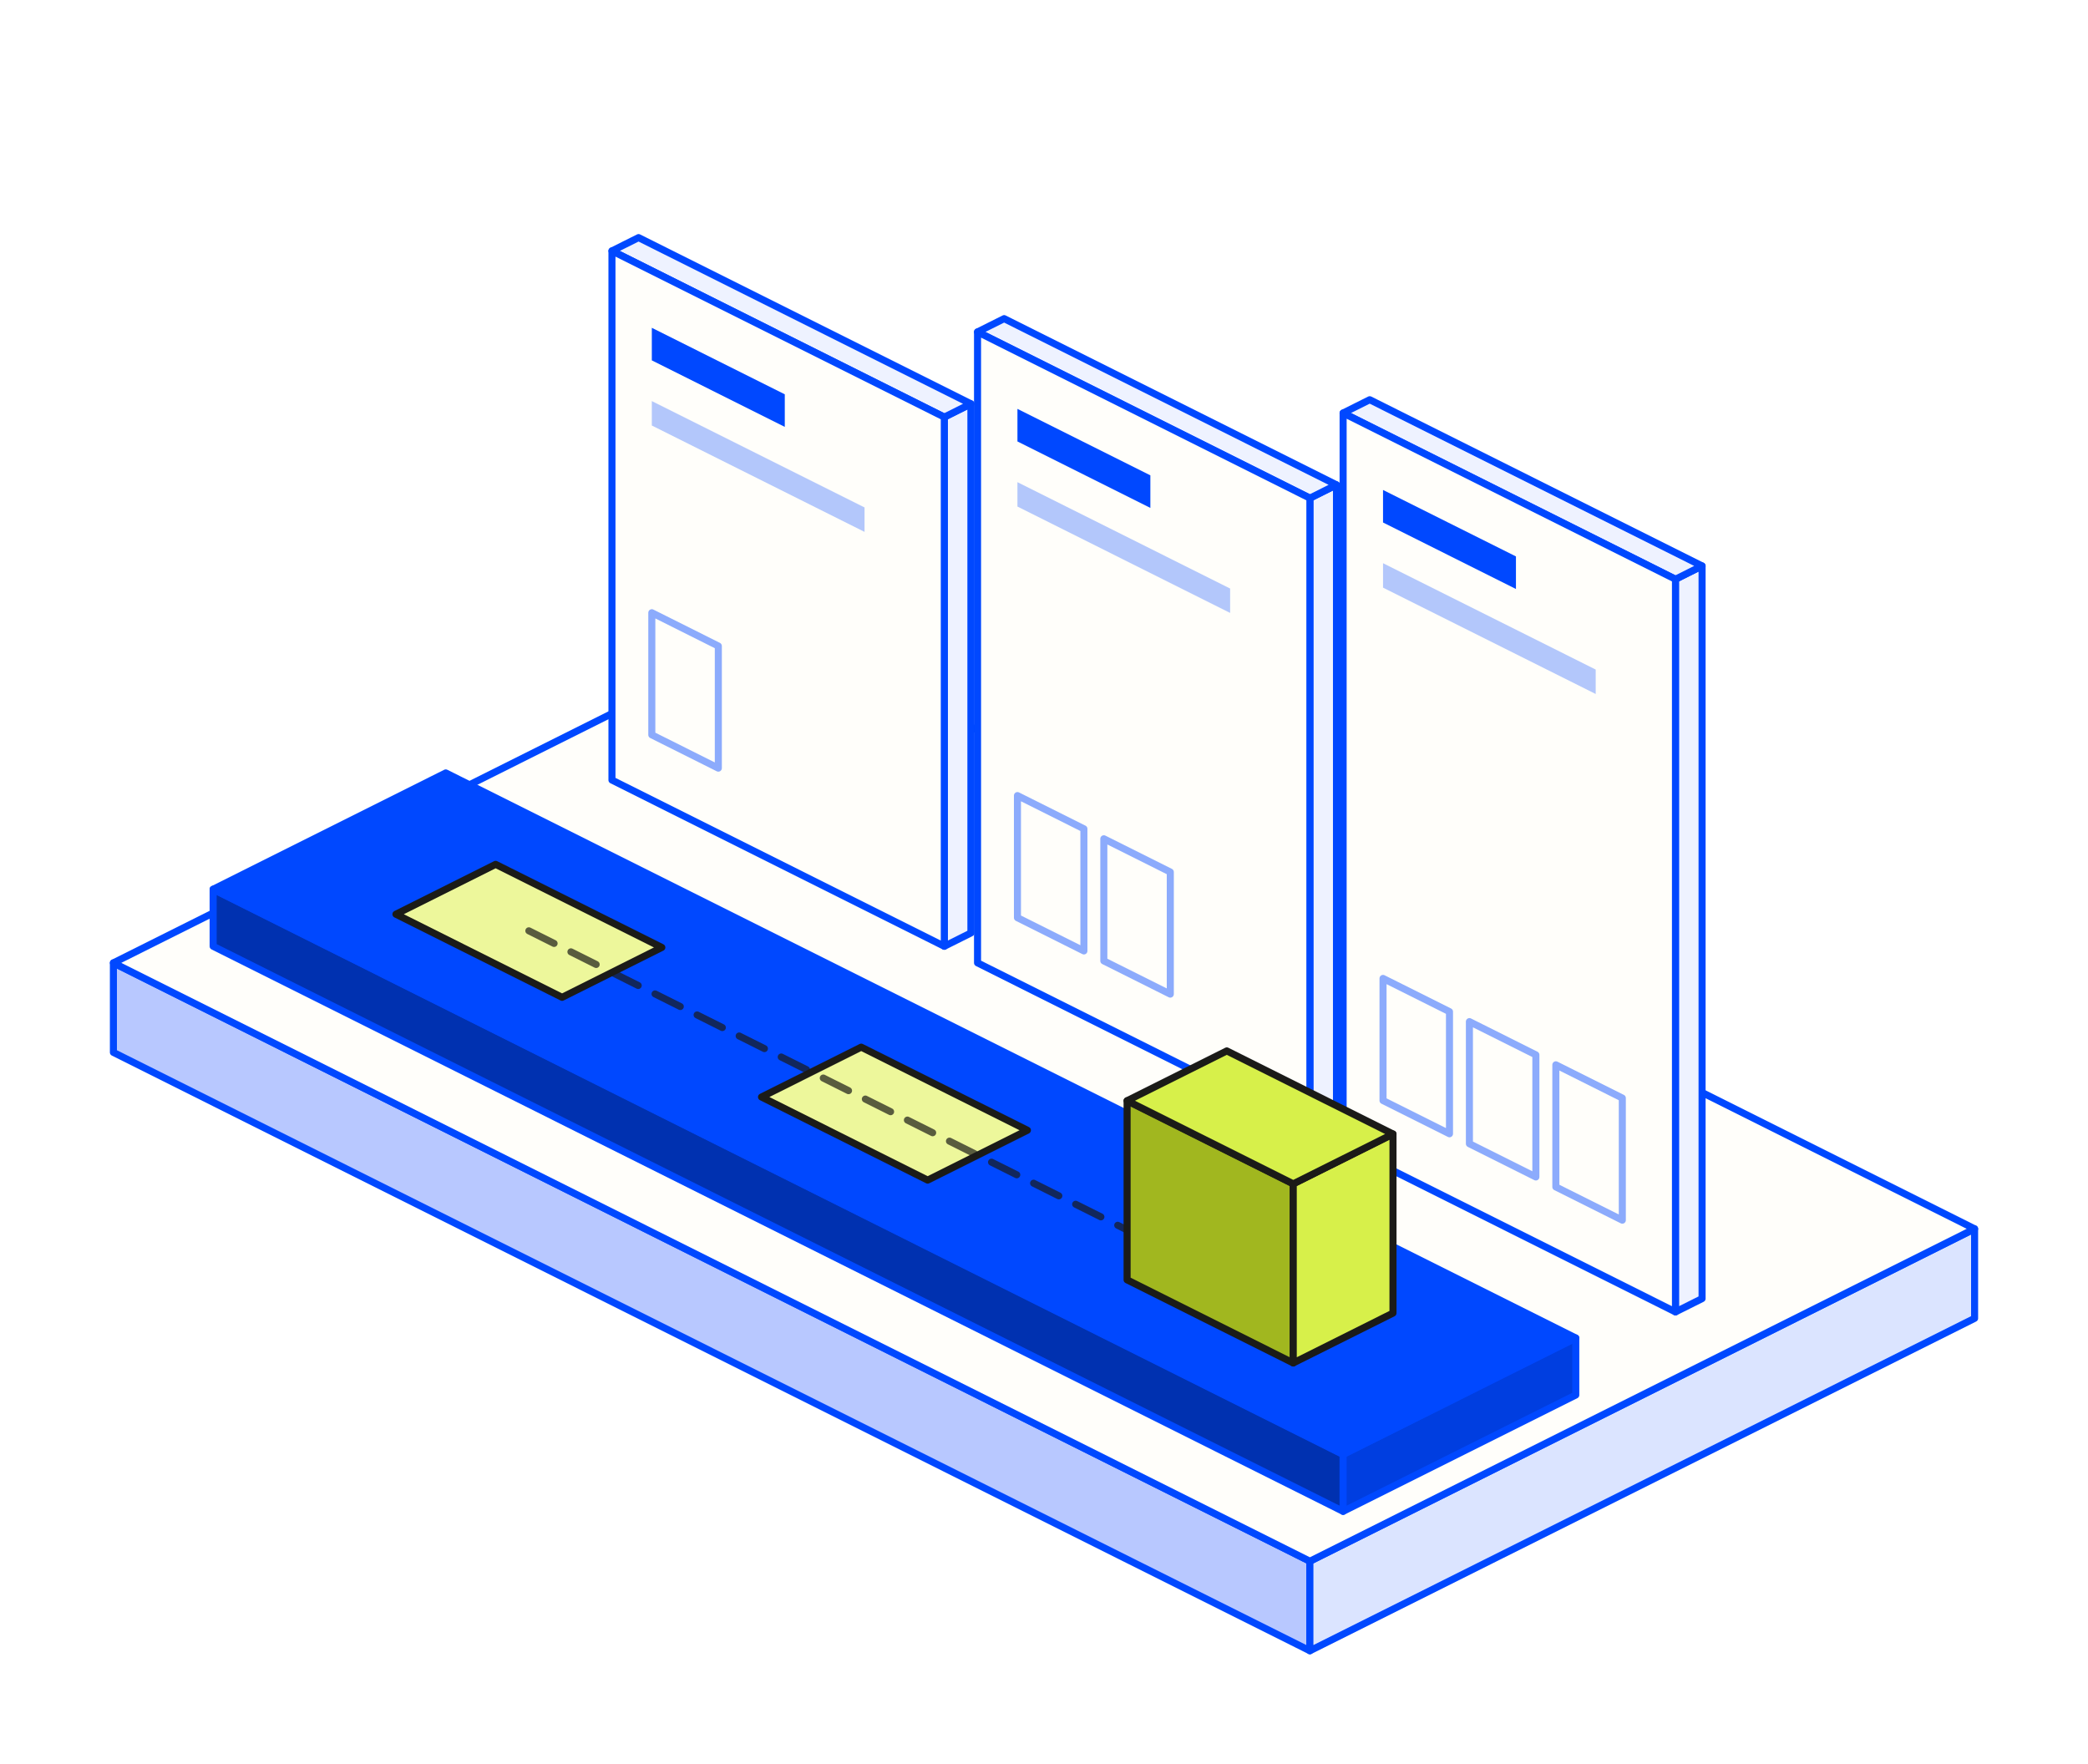
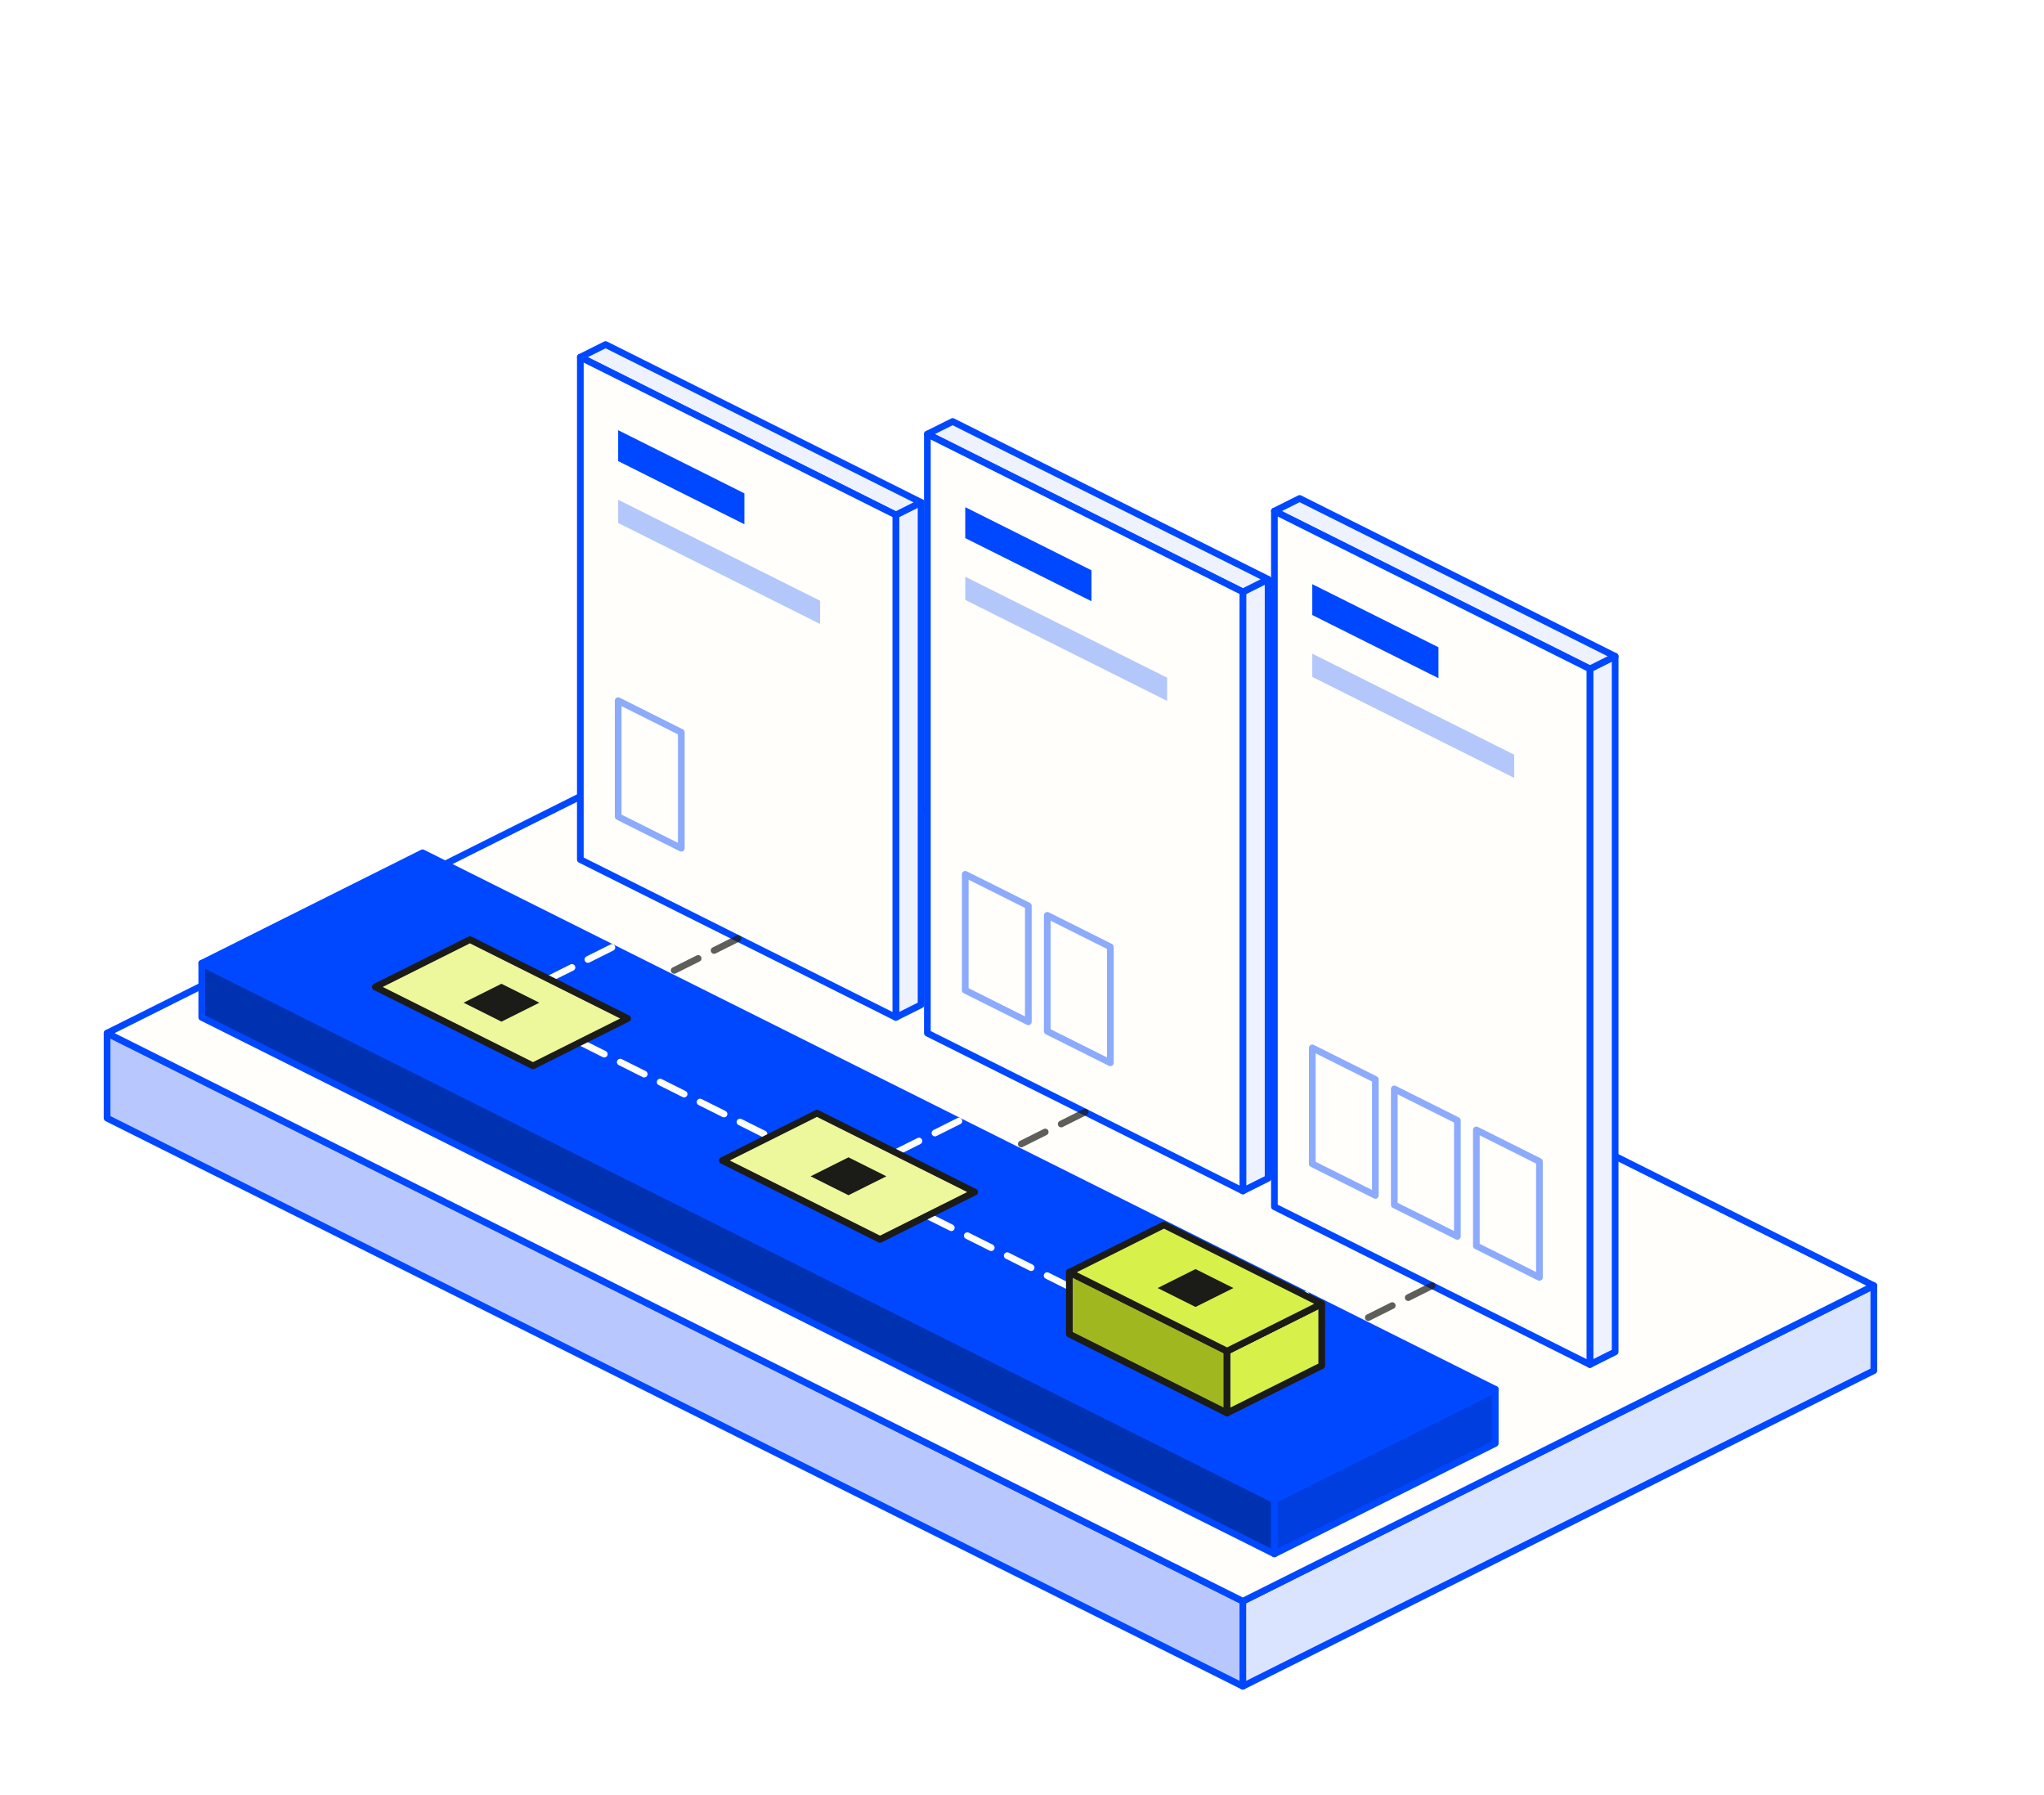
- <svg xmlns="http://www.w3.org/2000/svg" viewBox="580.02 219.52 443.98 375.2" width="444" height="375" aria-hidden="true">
+ <svg xmlns="http://www.w3.org/2000/svg" viewBox="580.02 193.11 458.12 401.61" width="458" height="402" aria-hidden="true">
  <polygon points="858.58,570.72 604.02,443.42 604.02,424.37 858.58,551.67" fill="#B8C8FF" stroke="#0048FF" stroke-width="1.5" stroke-linejoin="round" stroke-linecap="round" vector-effect="non-scaling-stroke" />
  <polygon points="1000,500 858.58,570.72 858.58,551.67 1000,480.95" fill="#DBE4FF" stroke="#0048FF" stroke-width="1.5" stroke-linejoin="round" stroke-linecap="round" vector-effect="non-scaling-stroke" />
  <polygon points="1000,480.95 745.44,353.65 604.02,424.37 858.58,551.67" fill="#FFFEFA" stroke="#0048FF" stroke-width="1.5" stroke-linejoin="round" stroke-linecap="round" vector-effect="non-scaling-stroke" />
  <polygon points="786.46,418.01 780.8,420.84 780.8,308.26 786.46,305.43" fill="#EEF2FF" stroke="#0048FF" stroke-width="1.5" stroke-linejoin="round" stroke-linecap="round" vector-effect="non-scaling-stroke" />
  <polygon points="786.46,305.43 715.75,270.07 710.09,272.9 780.8,308.26" fill="#EEF2FF" stroke="#0048FF" stroke-width="1.5" stroke-linejoin="round" stroke-linecap="round" vector-effect="non-scaling-stroke" />
  <polygon points="780.8,420.84 710.09,385.48 710.09,272.9 780.8,308.26" fill="#FFFEFA" stroke="#0048FF" stroke-width="1.5" stroke-linejoin="round" stroke-linecap="round" vector-effect="non-scaling-stroke" />
  <polygon points="718.57,296.19 746.86,310.34 746.86,303.41 718.57,289.26" fill="#0048FF" />
  <polygon points="718.57,310.05 763.83,332.68 763.83,327.48 718.57,304.85" fill="rgba(0,72,255,0.3)" />
  <polygon points="718.57,375.86 732.72,382.94 732.72,356.96 718.57,349.88" fill="#FFFEFA" stroke="rgba(0,72,255,0.45)" stroke-width="1.5" stroke-linejoin="round" stroke-linecap="round" vector-effect="non-scaling-stroke" />
  <polygon points="864.24,456.9 858.58,459.73 858.58,325.5 864.24,322.67" fill="#EEF2FF" stroke="#0048FF" stroke-width="1.5" stroke-linejoin="round" stroke-linecap="round" vector-effect="non-scaling-stroke" />
  <polygon points="864.24,322.67 793.53,287.31 787.87,290.14 858.58,325.5" fill="#EEF2FF" stroke="#0048FF" stroke-width="1.5" stroke-linejoin="round" stroke-linecap="round" vector-effect="non-scaling-stroke" />
  <polygon points="858.58,459.73 787.87,424.37 787.87,290.14 858.58,325.5" fill="#FFFEFA" stroke="#0048FF" stroke-width="1.5" stroke-linejoin="round" stroke-linecap="round" vector-effect="non-scaling-stroke" />
  <polygon points="796.36,313.44 824.64,327.58 824.64,320.65 796.36,306.51" fill="#0048FF" />
  <polygon points="796.36,327.29 841.61,349.92 841.61,344.73 796.36,322.1" fill="rgba(0,72,255,0.3)" />
  <polygon points="796.36,414.76 810.5,421.83 810.5,395.85 796.36,388.78" fill="#FFFEFA" stroke="rgba(0,72,255,0.45)" stroke-width="1.5" stroke-linejoin="round" stroke-linecap="round" vector-effect="non-scaling-stroke" />
  <polygon points="814.74,423.95 828.88,431.02 828.88,405.04 814.74,397.97" fill="#FFFEFA" stroke="rgba(0,72,255,0.45)" stroke-width="1.5" stroke-linejoin="round" stroke-linecap="round" vector-effect="non-scaling-stroke" />
  <polygon points="942.02,495.8 936.36,498.63 936.36,342.75 942.02,339.92" fill="#EEF2FF" stroke="#0048FF" stroke-width="1.5" stroke-linejoin="round" stroke-linecap="round" vector-effect="non-scaling-stroke" />
  <polygon points="942.02,339.92 871.31,304.56 865.65,307.39 936.36,342.75" fill="#EEF2FF" stroke="#0048FF" stroke-width="1.5" stroke-linejoin="round" stroke-linecap="round" vector-effect="non-scaling-stroke" />
  <polygon points="936.36,498.63 865.65,463.27 865.65,307.39 936.36,342.75" fill="#FFFEFA" stroke="#0048FF" stroke-width="1.5" stroke-linejoin="round" stroke-linecap="round" vector-effect="non-scaling-stroke" />
  <polygon points="874.14,330.68 902.42,344.83 902.42,337.9 874.14,323.76" fill="#0048FF" />
  <polygon points="874.14,344.54 919.39,367.17 919.39,361.97 874.14,339.34" fill="rgba(0,72,255,0.3)" />
  <polygon points="874.14,453.66 888.28,460.73 888.28,434.75 874.14,427.68" fill="#FFFEFA" stroke="rgba(0,72,255,0.45)" stroke-width="1.5" stroke-linejoin="round" stroke-linecap="round" vector-effect="non-scaling-stroke" />
  <polygon points="892.52,462.85 906.66,469.92 906.66,443.94 892.52,436.87" fill="#FFFEFA" stroke="rgba(0,72,255,0.45)" stroke-width="1.5" stroke-linejoin="round" stroke-linecap="round" vector-effect="non-scaling-stroke" />
  <polygon points="910.91,472.04 925.05,479.11 925.05,453.13 910.91,446.06" fill="#FFFEFA" stroke="rgba(0,72,255,0.45)" stroke-width="1.5" stroke-linejoin="round" stroke-linecap="round" vector-effect="non-scaling-stroke" />
+   <polyline points="745.44,403.16 710.09,420.84" fill="none" stroke="rgba(27,27,24,0.7)" stroke-width="1.5" stroke-linejoin="round" stroke-linecap="round" vector-effect="non-scaling-stroke" stroke-dasharray="6 4" />
+   <polyline points="823.23,442.05 787.87,459.73" fill="none" stroke="rgba(27,27,24,0.7)" stroke-width="1.5" stroke-linejoin="round" stroke-linecap="round" vector-effect="non-scaling-stroke" stroke-dasharray="6 4" />
+   <polyline points="901.01,480.95 865.65,498.63" fill="none" stroke="rgba(27,27,24,0.7)" stroke-width="1.5" stroke-linejoin="round" stroke-linecap="round" vector-effect="non-scaling-stroke" stroke-dasharray="6 4" />
  <polygon points="865.65,541.06 625.24,420.84 625.24,408.71 865.65,528.94" fill="#0031B0" stroke="#0048FF" stroke-width="1.5" stroke-linejoin="round" stroke-linecap="round" vector-effect="non-scaling-stroke" />
  <polygon points="915.15,516.31 865.65,541.06 865.65,528.94 915.15,504.18" fill="#003EE0" stroke="#0048FF" stroke-width="1.5" stroke-linejoin="round" stroke-linecap="round" vector-effect="non-scaling-stroke" />
  <polygon points="915.15,504.18 674.73,383.96 625.24,408.71 865.65,528.94" fill="#0048FF" stroke="#0048FF" stroke-width="1.5" stroke-linejoin="round" stroke-linecap="round" vector-effect="non-scaling-stroke" />
+   <polyline points="717.16,405.18 703.02,412.25" fill="none" stroke="#FFFEFA" stroke-width="1.5" stroke-linejoin="round" stroke-linecap="round" vector-effect="non-scaling-stroke" stroke-dasharray="6 4" />
+   <polyline points="794.94,444.07 780.8,451.14" fill="none" stroke="#FFFEFA" stroke-width="1.5" stroke-linejoin="round" stroke-linecap="round" vector-effect="non-scaling-stroke" stroke-dasharray="6 4" />
+   <polyline points="872.72,482.97 858.58,490.04" fill="none" stroke="#FFFEFA" stroke-width="1.5" stroke-linejoin="round" stroke-linecap="round" vector-effect="non-scaling-stroke" stroke-dasharray="6 4" />
+   <polyline points="710.09,426.39 752.52,447.61" fill="none" stroke="#FFFEFA" stroke-width="1.5" stroke-linejoin="round" stroke-linecap="round" vector-effect="non-scaling-stroke" stroke-dasharray="6 4" />
+   <polyline points="787.87,465.29 830.3,486.5" fill="none" stroke="#FFFEFA" stroke-width="1.5" stroke-linejoin="round" stroke-linecap="round" vector-effect="non-scaling-stroke" stroke-dasharray="6 4" />
  <polygon points="720.7,421.09 685.34,403.41 664.13,414.02 699.48,431.7" fill="#EDF79B" stroke="#1B1B18" stroke-width="1.5" stroke-linejoin="round" stroke-linecap="round" vector-effect="non-scaling-stroke" />
+   <polygon points="700.9,417.55 692.41,413.31 683.93,417.55 692.41,421.8" fill="#1B1B18" />
  <polygon points="798.48,459.98 763.12,442.3 741.91,452.91 777.26,470.59" fill="#EDF79B" stroke="#1B1B18" stroke-width="1.5" stroke-linejoin="round" stroke-linecap="round" vector-effect="non-scaling-stroke" />
-   <polyline points="692.41,417.55 830.3,486.5" fill="none" stroke="rgba(27,27,24,0.7)" stroke-width="1.5" stroke-linejoin="round" stroke-linecap="round" vector-effect="non-scaling-stroke" stroke-dasharray="6 4" />
-   <polygon points="855.04,509.49 819.69,491.81 819.69,453.7 855.04,471.38" fill="#A1B71F" stroke="#1B1B18" stroke-width="1.5" stroke-linejoin="round" stroke-linecap="round" vector-effect="non-scaling-stroke" />
-   <polygon points="876.26,498.88 855.04,509.49 855.04,471.38 876.26,460.78" fill="#D7F04A" stroke="#1B1B18" stroke-width="1.5" stroke-linejoin="round" stroke-linecap="round" vector-effect="non-scaling-stroke" />
-   <polygon points="876.26,460.78 840.9,443.1 819.69,453.7 855.04,471.38" fill="#D7F04A" stroke="#1B1B18" stroke-width="1.5" stroke-linejoin="round" stroke-linecap="round" vector-effect="non-scaling-stroke" />
+   <polygon points="778.68,456.45 770.19,452.2 761.71,456.45 770.19,460.69" fill="#1B1B18" />
+   <polygon points="855.04,509.49 819.69,491.81 819.69,477.95 855.04,495.63" fill="#A1B71F" stroke="#1B1B18" stroke-width="1.5" stroke-linejoin="round" stroke-linecap="round" vector-effect="non-scaling-stroke" />
+   <polygon points="876.26,498.88 855.04,509.49 855.04,495.63 876.26,485.02" fill="#D7F04A" stroke="#1B1B18" stroke-width="1.5" stroke-linejoin="round" stroke-linecap="round" vector-effect="non-scaling-stroke" />
+   <polygon points="876.26,485.02 840.9,467.34 819.69,477.95 855.04,495.63" fill="#D7F04A" stroke="#1B1B18" stroke-width="1.5" stroke-linejoin="round" stroke-linecap="round" vector-effect="non-scaling-stroke" />
+   <polygon points="856.46,481.49 847.97,477.24 839.49,481.49 847.97,485.73" fill="#1B1B18" />
</svg>
